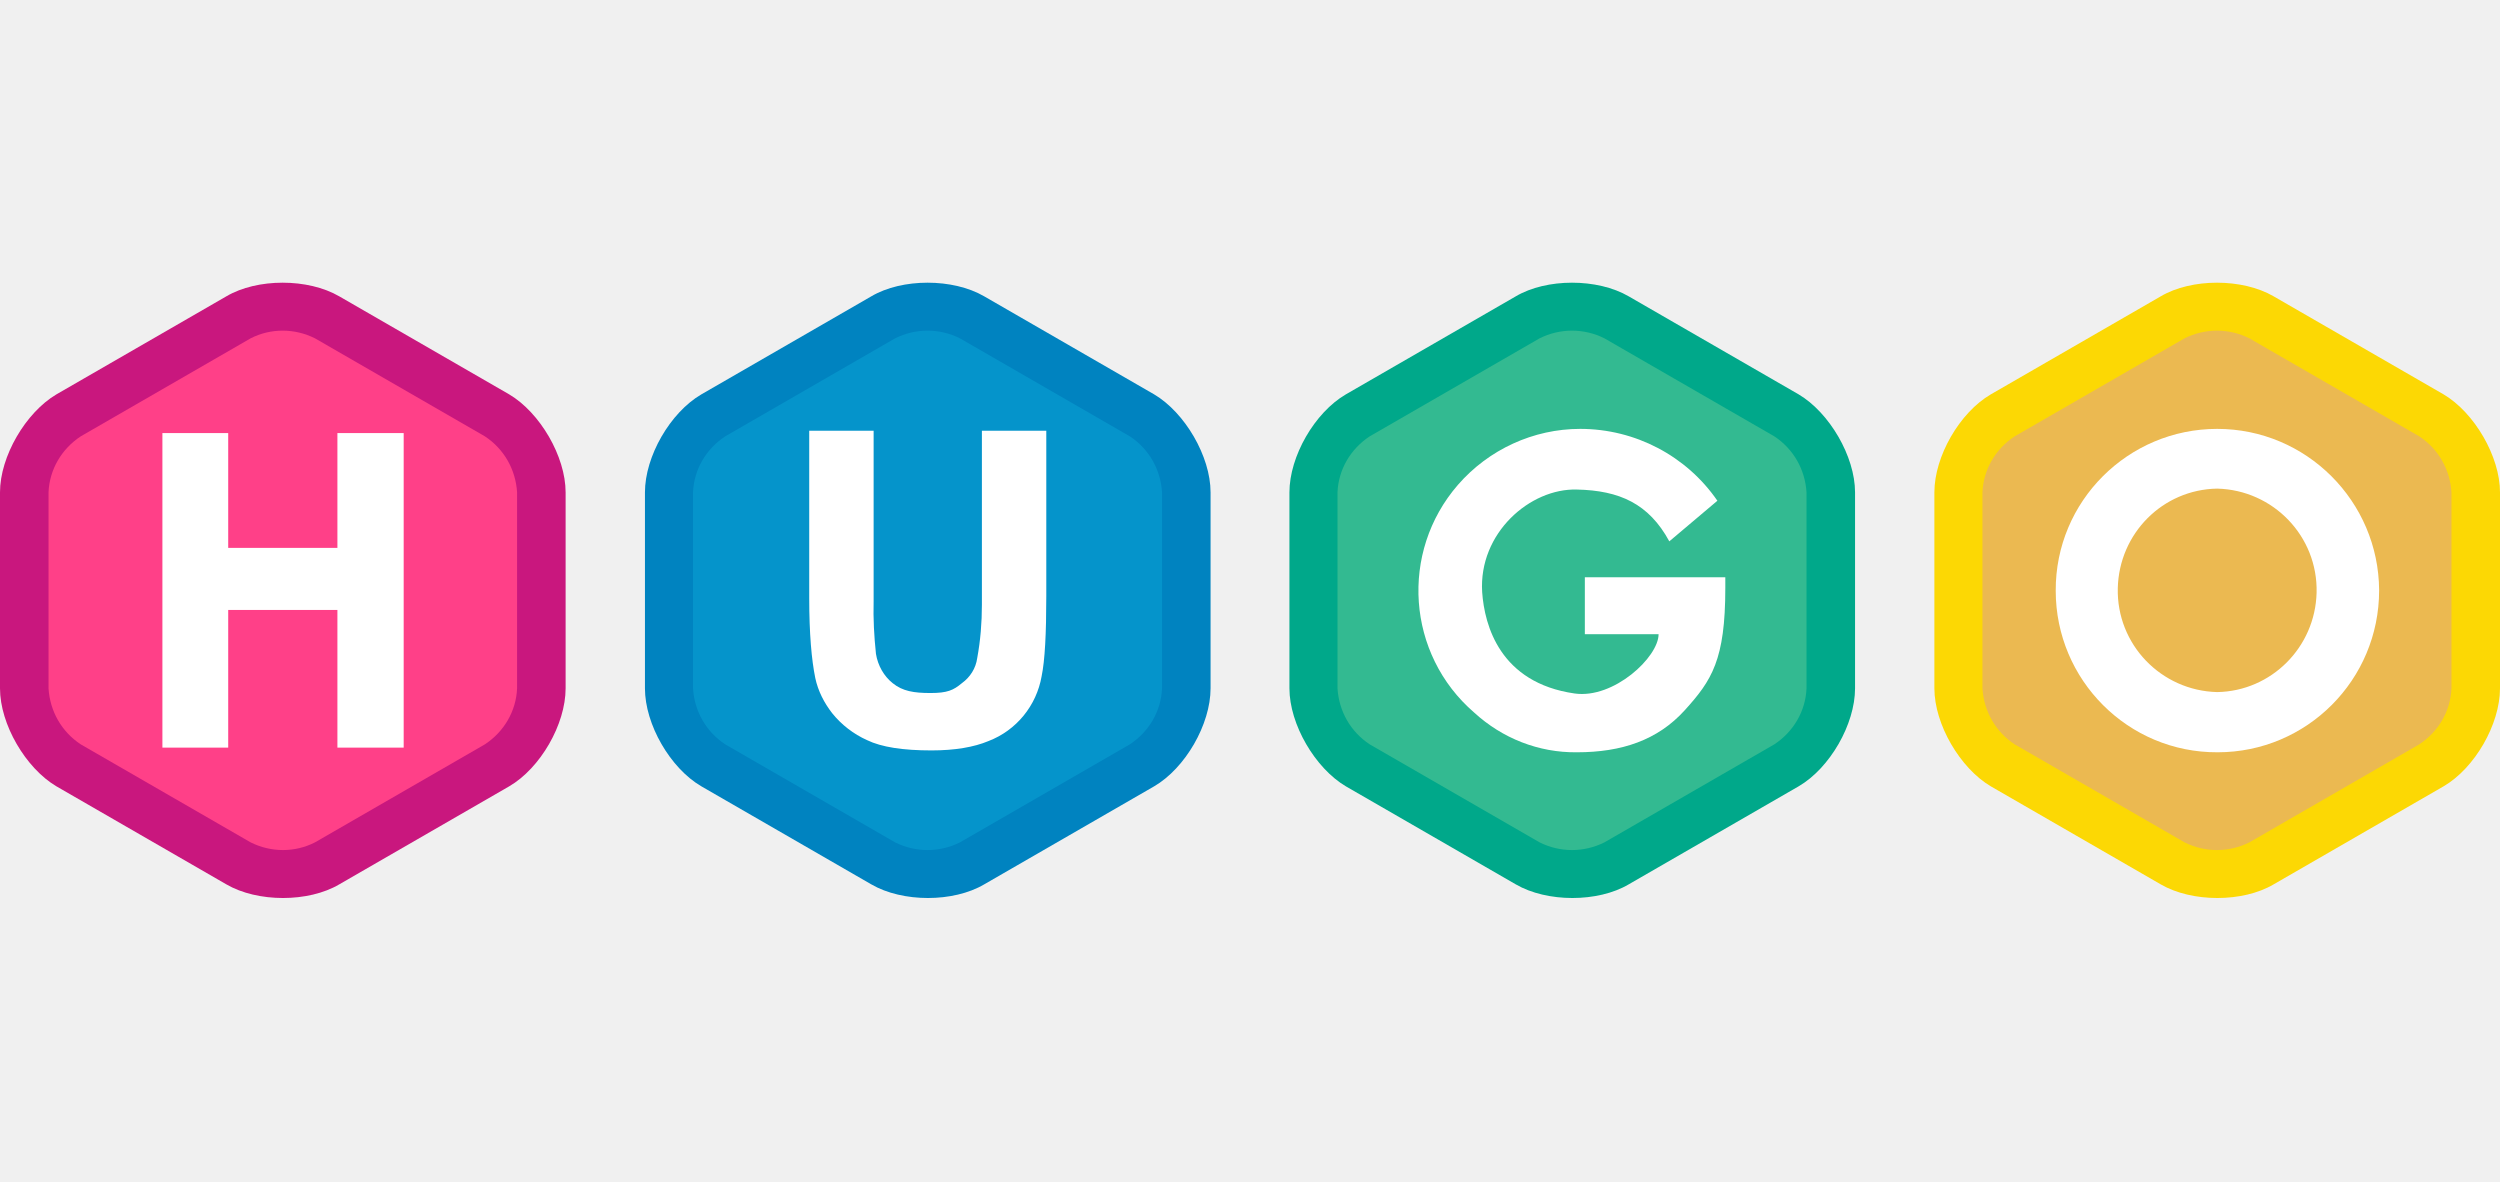
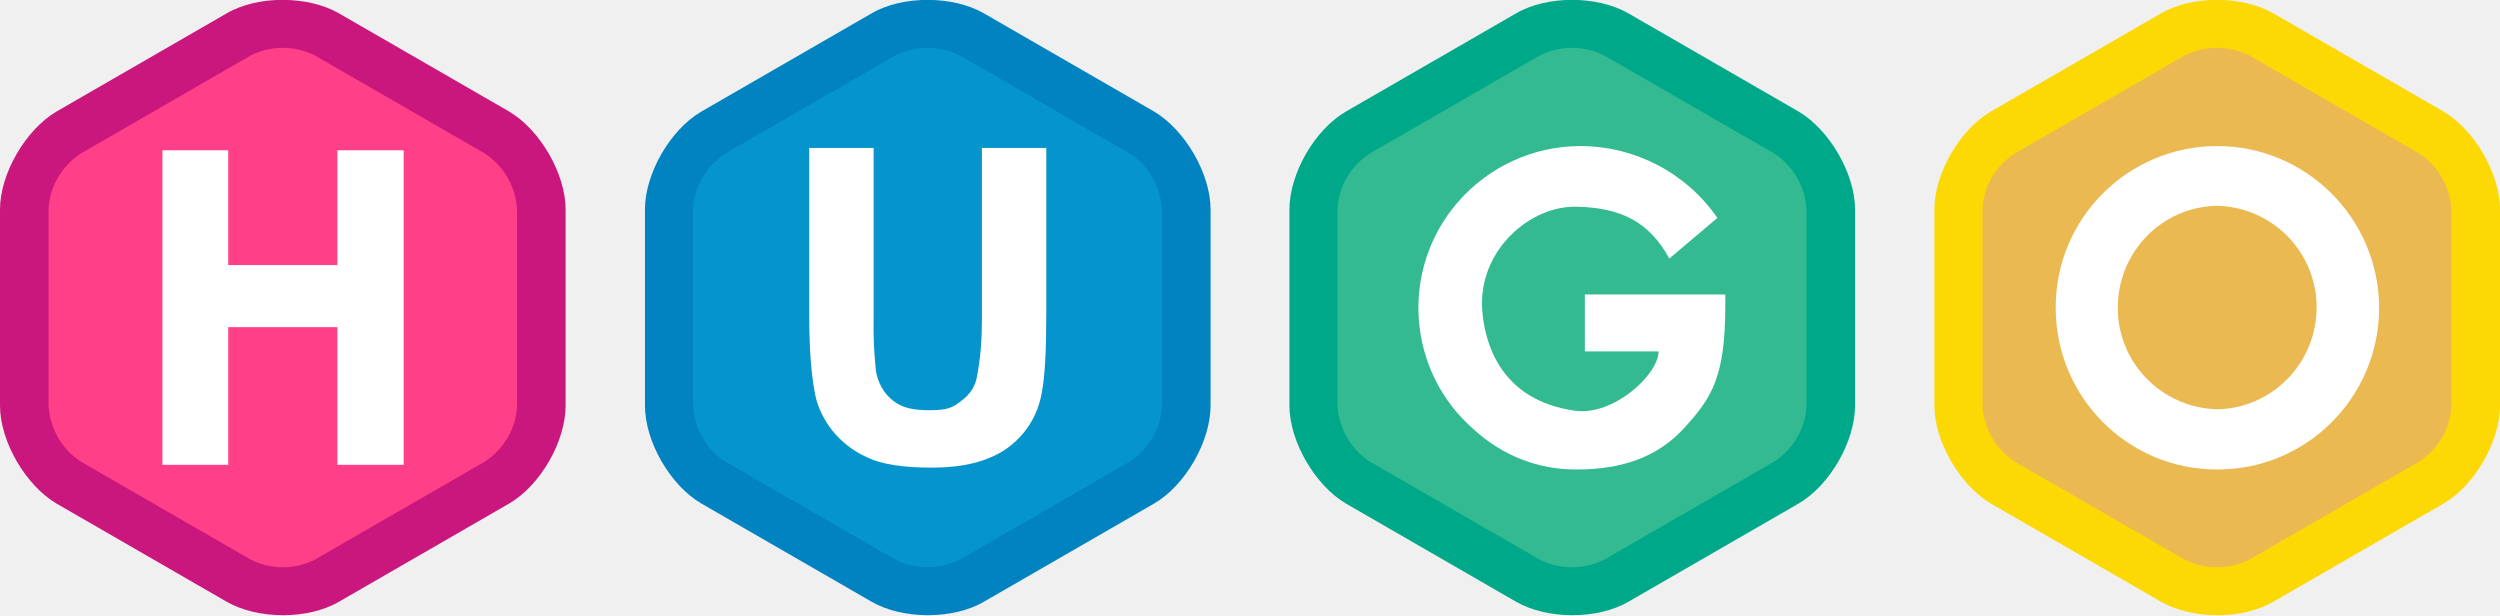
- <svg xmlns="http://www.w3.org/2000/svg" version="1.1" id="レイヤー_1" x="0px" y="0px" viewBox="0 0 535.7 253.1" style="enable-background:new 0 0 535.7 253.1;" xml:space="preserve">
+ <svg xmlns="http://www.w3.org/2000/svg" version="1.1" id="レイヤー_1" x="0px" y="0px" viewBox="0 0 535.7 131.9" style="enable-background:new 0 0 535.7 131.9;" xml:space="preserve">
  <style type="text/css">
	.st0{fill:#C9177E;}
	.st1{fill:#FF4088;}
	.st2{fill:#FFFFFF;}
	.st3{fill:#0083C0;}
	.st4{fill:#0594CB;}
	.st5{fill:#00A88A;}
	.st6{fill:#33BA91;}
	.st7{fill:#FCD804;}
	.st8{fill:#EBB951;}
</style>
  <g id="レイヤー_2_1_">
    <g id="レイヤー_1-2">
-       <path class="st0" d="M109.1,168.5c6.7-3.9,12.1-13.3,12.1-21v-42c0-7.7-5.5-17.1-12.1-21l-36.4-21c-6.7-3.9-17.6-3.9-24.2,0    l-36.4,21C5.5,88.4,0,97.8,0,105.5v42c0,7.7,5.5,17.1,12.1,21l36.4,21c6.7,3.9,17.6,3.9,24.2,0L109.1,168.5z" />
-       <path class="st1" d="M103.9,159.5c4.1-2.7,6.7-7.1,6.9-12v-42c-0.3-4.9-2.8-9.3-6.9-12l-36.4-21c-4.4-2.2-9.5-2.2-13.8,0l-36.4,21    c-4.1,2.7-6.7,7.1-6.9,12v42c0.3,4.9,2.8,9.3,6.9,12l36.4,21c4.4,2.2,9.5,2.2,13.8,0L103.9,159.5z" />
-       <path class="st2" d="M34.8,160.2V92.8h14.1v24.6h23.4V92.8h14.2v67.4H72.3v-29.5H48.9v29.5H34.8z" />
-       <path class="st3" d="M247.3,168.5c6.7-3.9,12.1-13.3,12.1-21v-42c0-7.7-5.5-17.1-12.1-21l-36.4-21c-6.7-3.9-17.6-3.9-24.2,0    l-36.4,21c-6.7,3.9-12.1,13.3-12.1,21v42c0,7.7,5.4,17.1,12.1,21l36.4,21c6.7,3.9,17.6,3.9,24.2,0L247.3,168.5z" />
-       <path class="st4" d="M242.1,159.5c4.1-2.7,6.7-7.1,6.9-12v-42c-0.3-4.9-2.8-9.3-6.9-12l-36.4-21c-4.4-2.2-9.5-2.2-13.9,0l-36.4,21    c-4.1,2.7-6.7,7.1-6.9,12v42c0.3,4.9,2.8,9.3,6.9,12l36.4,21c4.4,2.2,9.5,2.2,13.9,0L242.1,159.5z" />
-       <path class="st2" d="M173.4,92.3h13.8v36.5c-0.1,3.8,0.1,7.5,0.5,11.3c0.4,2.5,1.7,4.8,3.6,6.3c2.1,1.7,4.5,2.1,8.1,2.1    s4.9-0.6,6.7-2.1c1.8-1.3,3-3.2,3.3-5.4c0.7-3.8,1-7.6,1-11.4V92.3h13.8v35.4c0,8.1-0.3,13.8-1,17.2c-1.1,6.3-5.4,11.6-11.4,13.9    c-3.1,1.3-7.2,2-12.2,2c-6.1,0-10.7-0.7-13.8-2.2c-2.9-1.3-5.5-3.3-7.5-5.8c-1.7-2.2-3-4.7-3.6-7.5c-0.8-3.9-1.3-9.6-1.3-17.1    L173.4,92.3L173.4,92.3z" />
-       <path class="st5" d="M385.4,168.5c6.7-3.9,12.1-13.3,12.1-21v-42c0-7.7-5.5-17.1-12.1-21l-36.4-21c-6.7-3.9-17.6-3.9-24.2,0    l-36.4,21c-6.7,3.9-12.1,13.3-12.1,21v42c0,7.7,5.5,17.1,12.1,21l36.4,21c6.7,3.9,17.6,3.9,24.2,0L385.4,168.5z" />
-       <path class="st6" d="M380.2,159.5c4.1-2.7,6.7-7.1,6.9-12v-42c-0.3-4.9-2.8-9.3-6.9-12l-36.4-21c-4.4-2.2-9.5-2.2-13.9,0l-36.4,21    c-4.1,2.7-6.7,7.1-6.9,12v42c0.3,4.9,2.8,9.3,6.9,12l36.4,21c4.4,2.2,9.5,2.2,13.9,0L380.2,159.5z" />
-       <path class="st2" d="M369.7,126c0,15.4-2.9,19.8-8.7,26.2s-13.5,9-23.1,9c-8.2,0.1-16-3-22-8.5c-14.5-12.5-16-34.4-3.5-48.8    c6.6-7.6,16.2-12,26.2-12c11.8,0,22.8,5.8,29.4,15.4l-10.3,8.7c-4.4-8.1-10.7-10.9-19.8-11.1c-10-0.3-21.1,9.3-20.3,22    c0.5,7.1,3.8,19.4,19.8,21.7c8.4,1.2,18-7.8,18-12.7h-15.8v-12.2h30.1L369.7,126L369.7,126z" />
-       <path class="st7" d="M523.6,168.5c6.7-3.9,12.1-13.3,12.1-21v-42c0-7.7-5.5-17.1-12.1-21l-36.4-21c-6.7-3.9-17.6-3.9-24.2,0    l-36.4,21c-6.7,3.9-12.1,13.3-12.1,21v42c0,7.7,5.5,17.1,12.1,21l36.4,21c6.7,3.9,17.6,3.9,24.2,0L523.6,168.5z" />
-       <path class="st8" d="M518.4,159.5c4.1-2.7,6.7-7.1,6.9-12v-42c-0.3-4.9-2.8-9.3-6.9-12l-36.4-21c-4.4-2.2-9.5-2.2-13.9,0l-36.4,21    c-4.1,2.7-6.7,7.1-6.9,12v42c0.3,4.9,2.8,9.3,6.9,12l36.4,21c4.4,2.2,9.5,2.2,13.9,0L518.4,159.5z" />
-       <path class="st2" d="M475.1,91.9c-19.1,0-34.7,15.5-34.6,34.7c0,19.1,15.5,34.7,34.7,34.6c19.1,0,34.6-15.5,34.6-34.7    C509.7,107.4,494.2,91.9,475.1,91.9z M475.1,148.3c-12-0.3-21.6-10.2-21.3-22.3c0.3-11.7,9.6-21.1,21.3-21.3l0,0    c12,0.3,21.6,10.2,21.3,22.3C496.1,138.7,486.7,148.1,475.1,148.3z" />
+       <path class="st0" d="M109.1,107.9c6.7-3.9,12.1-13.3,12.1-21v-42c0-7.7-5.5-17.1-12.1-21l-36.4-21C66-1,55.1-1,48.5,2.9l-36.4,21    C5.5,27.8,0,37.2,0,44.9v42c0,7.7,5.5,17.1,12.1,21l36.4,21c6.7,3.9,17.6,3.9,24.2,0L109.1,107.9z" />
+       <path class="st1" d="M103.9,98.9c4.1-2.7,6.7-7.1,6.9-12v-42c-0.3-4.9-2.8-9.3-6.9-12l-36.4-21c-4.4-2.2-9.5-2.2-13.8,0l-36.4,21    c-4.1,2.7-6.7,7.1-6.9,12v42c0.3,4.9,2.8,9.3,6.9,12l36.4,21c4.4,2.2,9.5,2.2,13.8,0L103.9,98.9z" />
+       <path class="st2" d="M34.8,99.6V32.2h14.1v24.6h23.4V32.2h14.2v67.4H72.3V70.1H48.9v29.5L34.8,99.6L34.8,99.6z" />
+       <path class="st3" d="M247.3,107.9c6.7-3.9,12.1-13.3,12.1-21v-42c0-7.7-5.5-17.1-12.1-21l-36.4-21c-6.7-3.9-17.6-3.9-24.2,0    l-36.4,21c-6.7,3.9-12.1,13.3-12.1,21v42c0,7.7,5.4,17.1,12.1,21l36.4,21c6.7,3.9,17.6,3.9,24.2,0L247.3,107.9z" />
+       <path class="st4" d="M242.1,98.9c4.1-2.7,6.7-7.1,6.9-12v-42c-0.3-4.9-2.8-9.3-6.9-12l-36.4-21c-4.4-2.2-9.5-2.2-13.9,0l-36.4,21    c-4.1,2.7-6.7,7.1-6.9,12v42c0.3,4.9,2.8,9.3,6.9,12l36.4,21c4.4,2.2,9.5,2.2,13.9,0L242.1,98.9z" />
+       <path class="st2" d="M173.4,31.7h13.8v36.5c-0.1,3.8,0.1,7.5,0.5,11.3c0.4,2.5,1.7,4.8,3.6,6.3c2.1,1.7,4.5,2.1,8.1,2.1    s4.9-0.6,6.7-2.1c1.8-1.3,3-3.2,3.3-5.4c0.7-3.8,1-7.6,1-11.4V31.7h13.8v35.4c0,8.1-0.3,13.8-1,17.2c-1.1,6.3-5.4,11.6-11.4,13.9    c-3.1,1.3-7.2,2-12.2,2c-6.1,0-10.7-0.7-13.8-2.2c-2.9-1.3-5.5-3.3-7.5-5.8c-1.7-2.2-3-4.7-3.6-7.5c-0.8-3.9-1.3-9.6-1.3-17.1    L173.4,31.7L173.4,31.7z" />
+       <path class="st5" d="M385.4,107.9c6.7-3.9,12.1-13.3,12.1-21v-42c0-7.7-5.5-17.1-12.1-21L349,2.9c-6.7-3.9-17.6-3.9-24.2,0    l-36.4,21c-6.7,3.9-12.1,13.3-12.1,21v42c0,7.7,5.5,17.1,12.1,21l36.4,21c6.7,3.9,17.6,3.9,24.2,0L385.4,107.9z" />
+       <path class="st6" d="M380.2,98.9c4.1-2.7,6.7-7.1,6.9-12v-42c-0.3-4.9-2.8-9.3-6.9-12l-36.4-21c-4.4-2.2-9.5-2.2-13.9,0l-36.4,21    c-4.1,2.7-6.7,7.1-6.9,12v42c0.3,4.9,2.8,9.3,6.9,12l36.4,21c4.4,2.2,9.5,2.2,13.9,0L380.2,98.9z" />
+       <path class="st2" d="M369.7,65.4c0,15.4-2.9,19.8-8.7,26.2s-13.5,9-23.1,9c-8.2,0.1-16-3-22-8.5c-14.5-12.5-16-34.4-3.5-48.8    c6.6-7.6,16.2-12,26.2-12c11.8,0,22.8,5.8,29.4,15.4l-10.3,8.7c-4.4-8.1-10.7-10.9-19.8-11.1c-10-0.3-21.1,9.3-20.3,22    c0.5,7.1,3.8,19.4,19.8,21.7c8.4,1.2,18-7.8,18-12.7h-15.8V63.1h30.1L369.7,65.4L369.7,65.4z" />
+       <path class="st7" d="M523.6,107.9c6.7-3.9,12.1-13.3,12.1-21v-42c0-7.7-5.5-17.1-12.1-21l-36.4-21C480.5-1,469.6-1,463,2.9    l-36.4,21c-6.7,3.9-12.1,13.3-12.1,21v42c0,7.7,5.5,17.1,12.1,21l36.4,21c6.7,3.9,17.6,3.9,24.2,0L523.6,107.9z" />
+       <path class="st8" d="M518.4,98.9c4.1-2.7,6.7-7.1,6.9-12v-42c-0.3-4.9-2.8-9.3-6.9-12l-36.4-21c-4.4-2.2-9.5-2.2-13.9,0l-36.4,21    c-4.1,2.7-6.7,7.1-6.9,12v42c0.3,4.9,2.8,9.3,6.9,12l36.4,21c4.4,2.2,9.5,2.2,13.9,0L518.4,98.9z" />
+       <path class="st2" d="M475.1,31.3c-19.1,0-34.7,15.5-34.6,34.7c0,19.1,15.5,34.7,34.7,34.6c19.1,0,34.6-15.5,34.6-34.7    C509.7,46.8,494.2,31.3,475.1,31.3z M475.1,87.7c-12-0.3-21.6-10.2-21.3-22.3c0.3-11.7,9.6-21.1,21.3-21.3l0,0    c12,0.3,21.6,10.2,21.3,22.3C496.1,78.1,486.7,87.5,475.1,87.7z" />
    </g>
  </g>
</svg>
